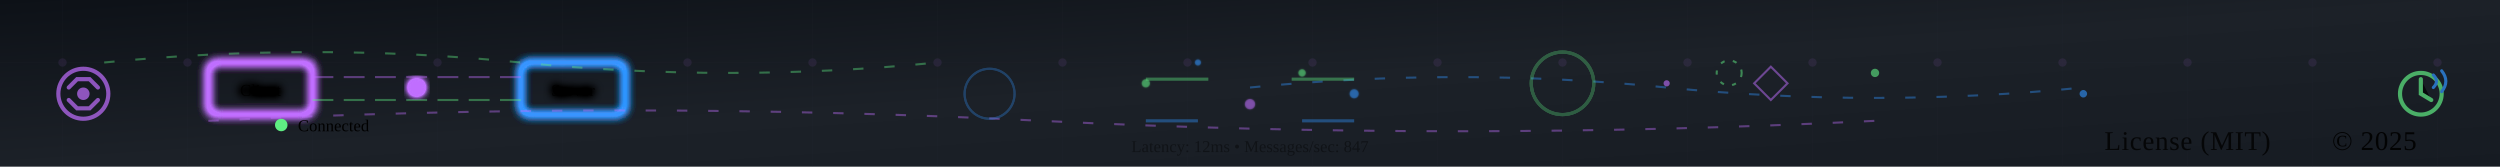
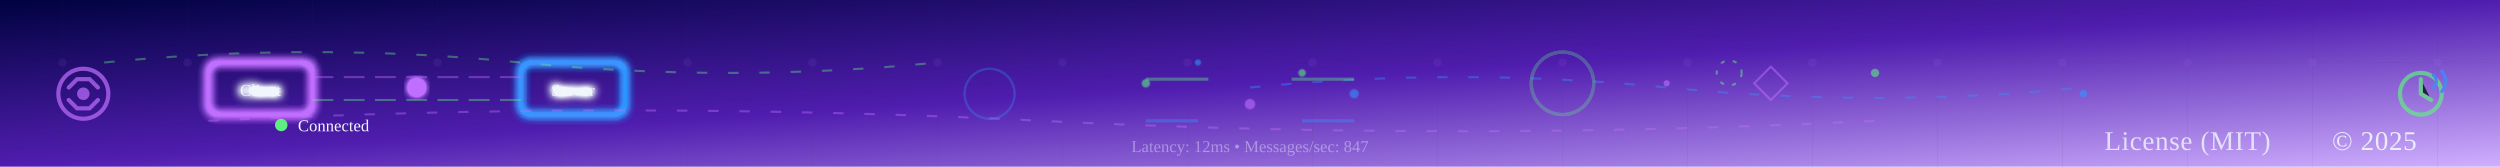
<svg xmlns="http://www.w3.org/2000/svg" width="1200" height="80" viewBox="0 0 1200 80" role="img" aria-label="WebSocket Real-time Footer">
  <defs>
    <linearGradient id="bgWSGrad15F" x1="0%" y1="0%" x2="100%" y2="100%">
-       <stop offset="0%" style="stop-color:#0d1117;stop-opacity:1">
+       <stop offset="0%" style="stop-color:#000240;stop-opacity:1">

      </stop>
-       <stop offset="50%" style="stop-color:#1c2128;stop-opacity:1" />
-       <stop offset="100%" style="stop-color:#161b22;stop-opacity:1">
+       <stop offset="50%" style="stop-color:#501DAF;stop-opacity:1" />
+       <stop offset="100%" style="stop-color:#D0B0FF;stop-opacity:1">

      </stop>
    </linearGradient>
    <filter id="glow15F" x="-50%" y="-50%" width="200%" height="200%">
      <feGaussianBlur stdDeviation="2" result="blur" />
      <feColorMatrix in="blur" type="matrix" values="1 0 0 0 0  0 1 0 0 0  0 0 1 0 0  0 0 0 6 0" result="glow" />
      <feMerge>
        <feMergeNode in="glow" />
        <feMergeNode in="SourceGraphic" />
      </feMerge>
    </filter>
    <pattern id="connectionGrid15F" x="0" y="0" width="60" height="60" patternUnits="userSpaceOnUse">
      <path d="M 30 0 L 30 60 M 0 30 L 60 30" stroke="#30363d" stroke-width="0.5" opacity="0.2" />
      <circle cx="30" cy="30" r="2" fill="#C06EFF" opacity="0.3" />
    </pattern>
  </defs>
  <style>
    @media (prefers-color-scheme: dark) {
      .text-link { fill: #c9d1d9; font-family: 'SF Pro Text', -apple-system, BlinkMacSystemFont, 'Segoe UI', 'Roboto', 'Helvetica Neue', Arial, sans-serif; font-weight: 500; }
      .divider { stroke: #30363d; }
    }
    @media (prefers-color-scheme: light) {
      .text-link { fill: #1f2328; font-family: 'SF Pro Text', -apple-system, BlinkMacSystemFont, 'Segoe UI', 'Roboto', 'Helvetica Neue', Arial, sans-serif; font-weight: 500; }
      .divider { stroke: #d0d7de; }
    }

    .link { font-size: 13px; letter-spacing: 0.3px; }

    .heartbeat-ping {
      animation: ping-pong 2.5s ease-in-out infinite;
    }
    @keyframes ping-pong {
      0%, 100% { opacity: 0.3; r: 3; }
      50% { opacity: 1; r: 6; }
    }

    .message-flow {
      stroke-dasharray: 10 5;
      animation: msg-flow 2s linear infinite;
    }
    @keyframes msg-flow {
      to { stroke-dashoffset: -100; }
    }

    .socket-icon {
      animation: socket-glow 4s ease-in-out infinite;
    }
    @keyframes socket-glow {
      0%, 100% { opacity: 0.6; }
      50% { opacity: 1; }
    }

    @media (prefers-reduced-motion: reduce) { * { animation: none !important; } }

    /* Enhanced particle effects */
    .particle {
      animation: particle-float 4s ease-in-out infinite;
      filter: blur(0.5px);
    }
    @keyframes particle-float {
      0%, 100% { opacity: 0; transform: translateY(0) translateX(0) scale(0); }
      25% { opacity: 0.8; transform: translateY(-20px) translateX(-10px) scale(1.5); }
      50% { opacity: 1; transform: translateY(-40px) translateX(5px) scale(2); }
      75% { opacity: 0.6; transform: translateY(-30px) translateX(15px) scale(1.8); }
    }

    .particle-2 {
      animation: particle-spin 5s linear infinite;
    }
    @keyframes particle-spin {
      0% { opacity: 0; transform: rotate(0deg) translateX(20px) scale(0); }
      50% { opacity: 1; transform: rotate(180deg) translateX(40px) scale(2); }
      100% { opacity: 0; transform: rotate(360deg) translateX(20px) scale(0); }
    }

    /* Wave effects */
    .wave-line {
      stroke-dasharray: 5 10;
      animation: wave-flow 3s linear infinite;
    }
    @keyframes wave-flow {
      to { stroke-dashoffset: -100; }
    }

    /* Glow pulse on text */
    .text-link {
      animation: text-glow 3s ease-in-out infinite;
    }
    @keyframes text-glow {
      0%, 100% { opacity: 0.7; filter: drop-shadow(0 0 0px transparent); }
      50% { opacity: 1; filter: drop-shadow(0 0 8px rgba(95, 237, 131, 0.6)); }
    }

    /* Rotating elements */
    .rotate-slow {
      animation: rotate-360 20s linear infinite;
      transform-origin: center;
    }
    @keyframes rotate-360 {
      to { transform: rotate(360deg); }
    }

    /* Shimmer effect */
    .shimmer {
      animation: shimmer-pass 4s ease-in-out infinite;
    }
    @keyframes shimmer-pass {
      0%, 100% { opacity: 0.3; }
      50% { opacity: 1; }
    }

    /* Ripple effect */
    .ripple {
      animation: ripple-expand 3s ease-out infinite;
      transform-origin: center;
    }
    @keyframes ripple-expand {
      0% { opacity: 1; transform: scale(0.5); }
      100% { opacity: 0; transform: scale(3); }
    }

    </style>
  <rect width="1200" height="80" fill="url(#bgWSGrad15F)" />
  <rect width="1200" height="80" fill="url(#connectionGrid15F)" opacity="0.3" />
  <line x1="0" y1="1" x2="1200" y2="1" class="divider" stroke-width="2" />
  <g filter="url(#glow15F)">
    <rect x="100" y="30" width="50" height="25" rx="4" fill="none" stroke="#C06EFF" stroke-width="1.5" opacity="0.6" />
-     <text x="125" y="46" text-anchor="middle" class="text-link" font-size="8">Client</text>
+     <text x="125" y="46" text-anchor="middle" class="text-link" font-size="8" fill="#f0f6fc">Client</text>
    <rect x="250" y="30" width="50" height="25" rx="4" fill="none" stroke="#3094FF" stroke-width="1.5" opacity="0.6" />
-     <text x="275" y="46" text-anchor="middle" class="text-link" font-size="8">Server</text>
+     <text x="275" y="46" text-anchor="middle" class="text-link" font-size="8" fill="#f0f6fc">Server</text>
  </g>
  <path class="message-flow" d="M 150 37 L 250 37" stroke="#C06EFF" stroke-width="1" opacity="0.4" style="animation-delay: 0s" />
  <path class="message-flow" d="M 250 48 L 150 48" stroke="#5FED83" stroke-width="1" opacity="0.4" style="animation-delay: 1s" />
  <circle class="heartbeat-ping" cx="200" cy="42" r="3" fill="#C06EFF" filter="url(#glow15F)" style="animation-delay: 0s" />
  <circle cx="135" cy="60" r="3" fill="#5FED83" />
-   <text x="143" y="63" class="text-link" font-size="8">Connected</text>
+   <text x="143" y="63" class="text-link" font-size="8" fill="#f0f6fc">Connected</text>
  <g class="socket-icon" transform="translate(25, 30)" opacity="0.7">
    <circle cx="15" cy="15" r="12" fill="none" stroke="#C06EFF" stroke-width="2" />
    <path d="M 8 12 L 12 8 L 18 8 L 22 12" fill="none" stroke="#C06EFF" stroke-width="2" stroke-linecap="round" />
    <path d="M 8 18 L 12 22 L 18 22 L 22 18" fill="none" stroke="#C06EFF" stroke-width="2" stroke-linecap="round" />
    <circle cx="15" cy="15" r="3" fill="#C06EFF" />
  </g>
  <g transform="translate(1150, 30)" opacity="0.7">
    <circle cx="12" cy="15" r="10" fill="none" stroke="#5FED83" stroke-width="2" />
    <path d="M 12 8 L 12 15 L 17 18" stroke="#5FED83" stroke-width="2" stroke-linecap="round" />
    <path d="M 18 6 Q 21 9, 18 12" fill="none" stroke="#3094FF" stroke-width="1.5" stroke-linecap="round" />
    <path d="M 22 4 Q 26 9, 22 14" fill="none" stroke="#3094FF" stroke-width="1.5" stroke-linecap="round" />
  </g>
-   <text x="1050" y="72" text-anchor="middle" class="link text-link" font-size="11px" opacity="0.8">License (MIT)</text>
-   <text x="1160" y="72" text-anchor="end" class="link text-link" font-size="11px" opacity="0.9">© 2025</text>
-   <text x="600" y="73" text-anchor="middle" class="text-link" font-size="8" opacity="0.4">Latency: 12ms • Messages/sec: 847</text>
+   <text x="1050" y="72" text-anchor="middle" class="link text-link" font-size="11px" opacity="0.8" fill="#f0f6fc">License (MIT)</text>
+   <text x="1160" y="72" text-anchor="end" class="link text-link" font-size="11px" opacity="0.9" fill="#f0f6fc">© 2025</text>
+   <text x="600" y="73" text-anchor="middle" class="text-link" font-size="8" opacity="0.4" fill="#f0f6fc">Latency: 12ms • Messages/sec: 847</text>
  <g opacity="0.6">
    <circle class="particle" cx="550" cy="40" r="2" fill="#5FED83" style="animation-delay: 0s" />
    <circle class="particle" cx="575" cy="30" r="1.5" fill="#3094FF" style="animation-delay: 0.5s" />
    <circle class="particle" cx="600" cy="50" r="2.5" fill="#C06EFF" style="animation-delay: 1s" />
    <circle class="particle" cx="625" cy="35" r="1.8" fill="#5FED83" style="animation-delay: 1.5s" />
    <circle class="particle" cx="650" cy="45" r="2.2" fill="#3094FF" style="animation-delay: 2s" />
    <circle class="particle-2" cx="800" cy="40" r="1.5" fill="#C06EFF" style="animation-delay: 0.3s" />
    <circle class="particle-2" cx="900" cy="35" r="2" fill="#5FED83" style="animation-delay: 0.8s" />
    <circle class="particle-2" cx="1000" cy="45" r="1.8" fill="#3094FF" style="animation-delay: 1.3s" />
  </g>
  <g opacity="0.4">
    <path class="wave-line" d="M 50 30 Q 150 20, 250 30 T 450 30" stroke="#5FED83" stroke-width="1" fill="none" style="animation-delay: 0s" />
    <path class="wave-line" d="M 600 42 Q 700 32, 800 42 T 1000 42" stroke="#3094FF" stroke-width="1" fill="none" style="animation-delay: 0.7s" />
    <path class="wave-line" d="M 100 58 Q 300 48, 500 58 T 900 58" stroke="#C06EFF" stroke-width="1" fill="none" style="animation-delay: 1.4s" />
  </g>
  <g opacity="0.3">
    <circle class="ripple" cx="750" cy="40" r="15" stroke="#5FED83" stroke-width="1.5" fill="none" style="animation-delay: 0s" />
    <circle class="ripple" cx="750" cy="40" r="15" stroke="#5FED83" stroke-width="1.5" fill="none" style="animation-delay: 1s" />
    <circle class="ripple" cx="750" cy="40" r="15" stroke="#5FED83" stroke-width="1.5" fill="none" style="animation-delay: 2s" />
    <circle class="ripple" cx="475" cy="45" r="12" stroke="#3094FF" stroke-width="1" fill="none" style="animation-delay: 0.5s" />
    <circle class="ripple" cx="475" cy="45" r="12" stroke="#3094FF" stroke-width="1" fill="none" style="animation-delay: 1.5s" />
  </g>
  <g opacity="0.5">
    <g class="rotate-slow" transform="translate(850, 40)">
      <path d="M -8 0 L 0 -8 L 8 0 L 0 8 Z" fill="none" stroke="#C06EFF" stroke-width="1" />
    </g>
    <g class="rotate-slow" transform="translate(830, 35)" style="animation-direction: reverse;">
      <circle cx="0" cy="0" r="6" fill="none" stroke="#5FED83" stroke-width="1" stroke-dasharray="2 4" />
    </g>
  </g>
  <g opacity="0.4">
    <line class="shimmer" x1="550" y1="38" x2="580" y2="38" stroke="#5FED83" stroke-width="1.5" style="animation-delay: 0s" />
    <line class="shimmer" x1="620" y1="38" x2="650" y2="38" stroke="#5FED83" stroke-width="1.5" style="animation-delay: 0.3s" />
    <line class="shimmer" x1="550" y1="58" x2="575" y2="58" stroke="#3094FF" stroke-width="1.5" style="animation-delay: 0.6s" />
    <line class="shimmer" x1="625" y1="58" x2="650" y2="58" stroke="#3094FF" stroke-width="1.5" style="animation-delay: 0.9s" />
  </g>
</svg>
